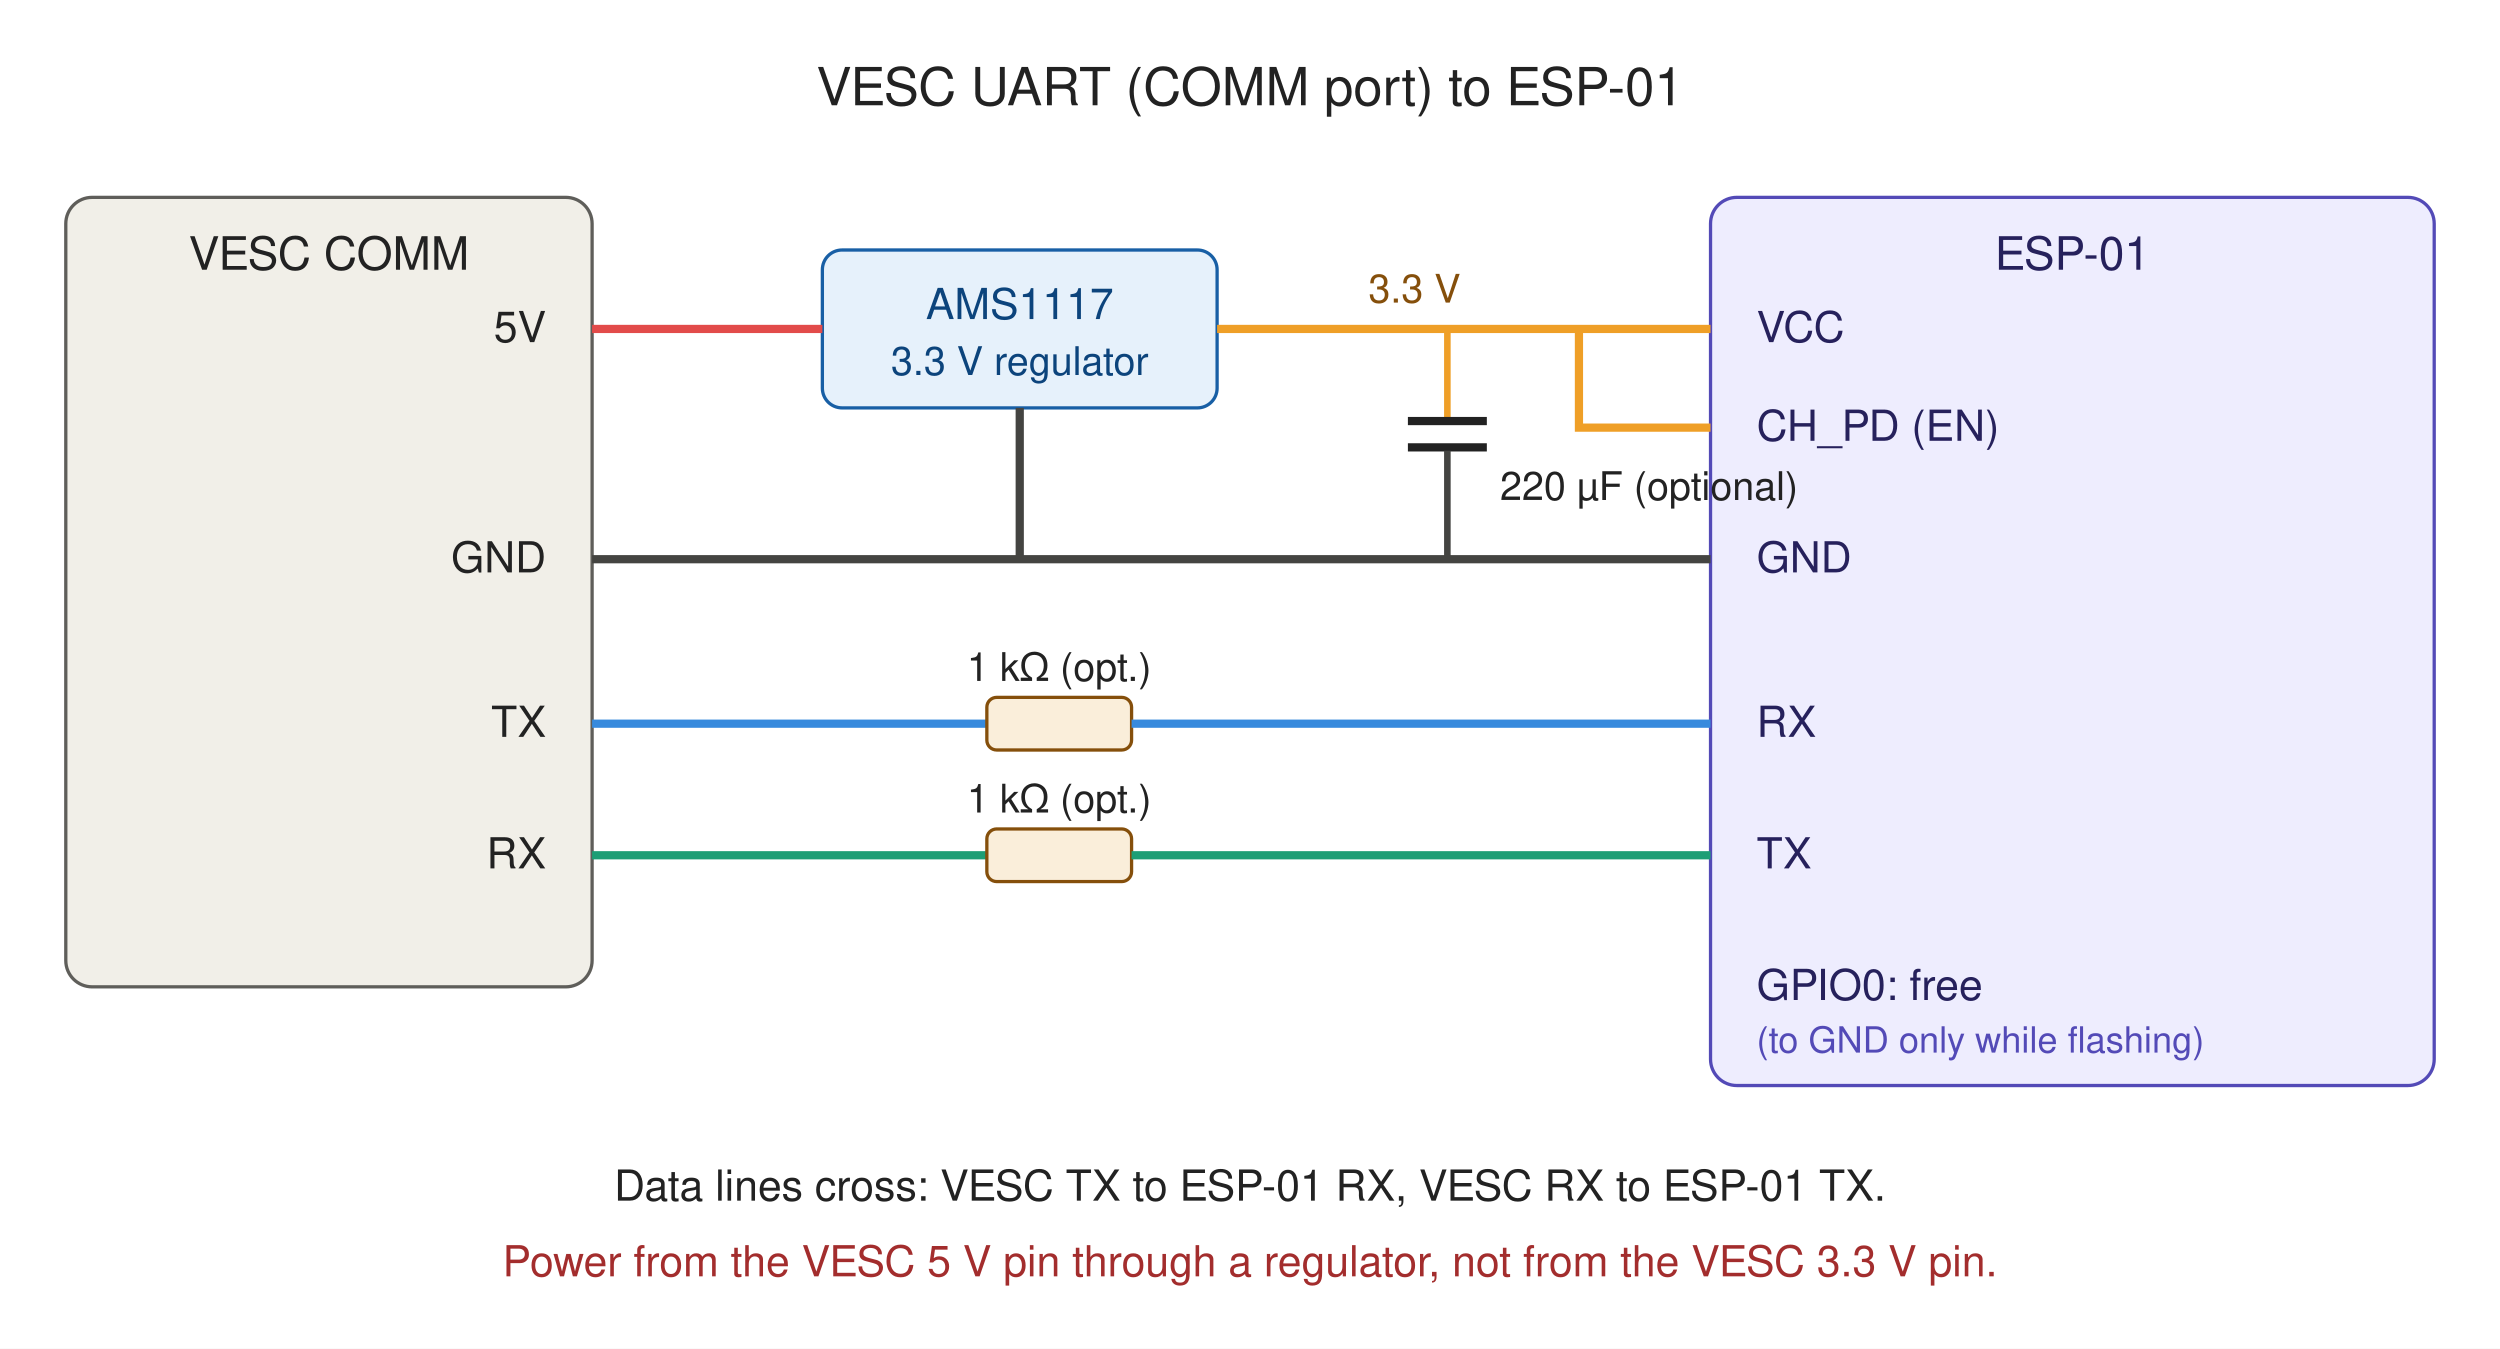
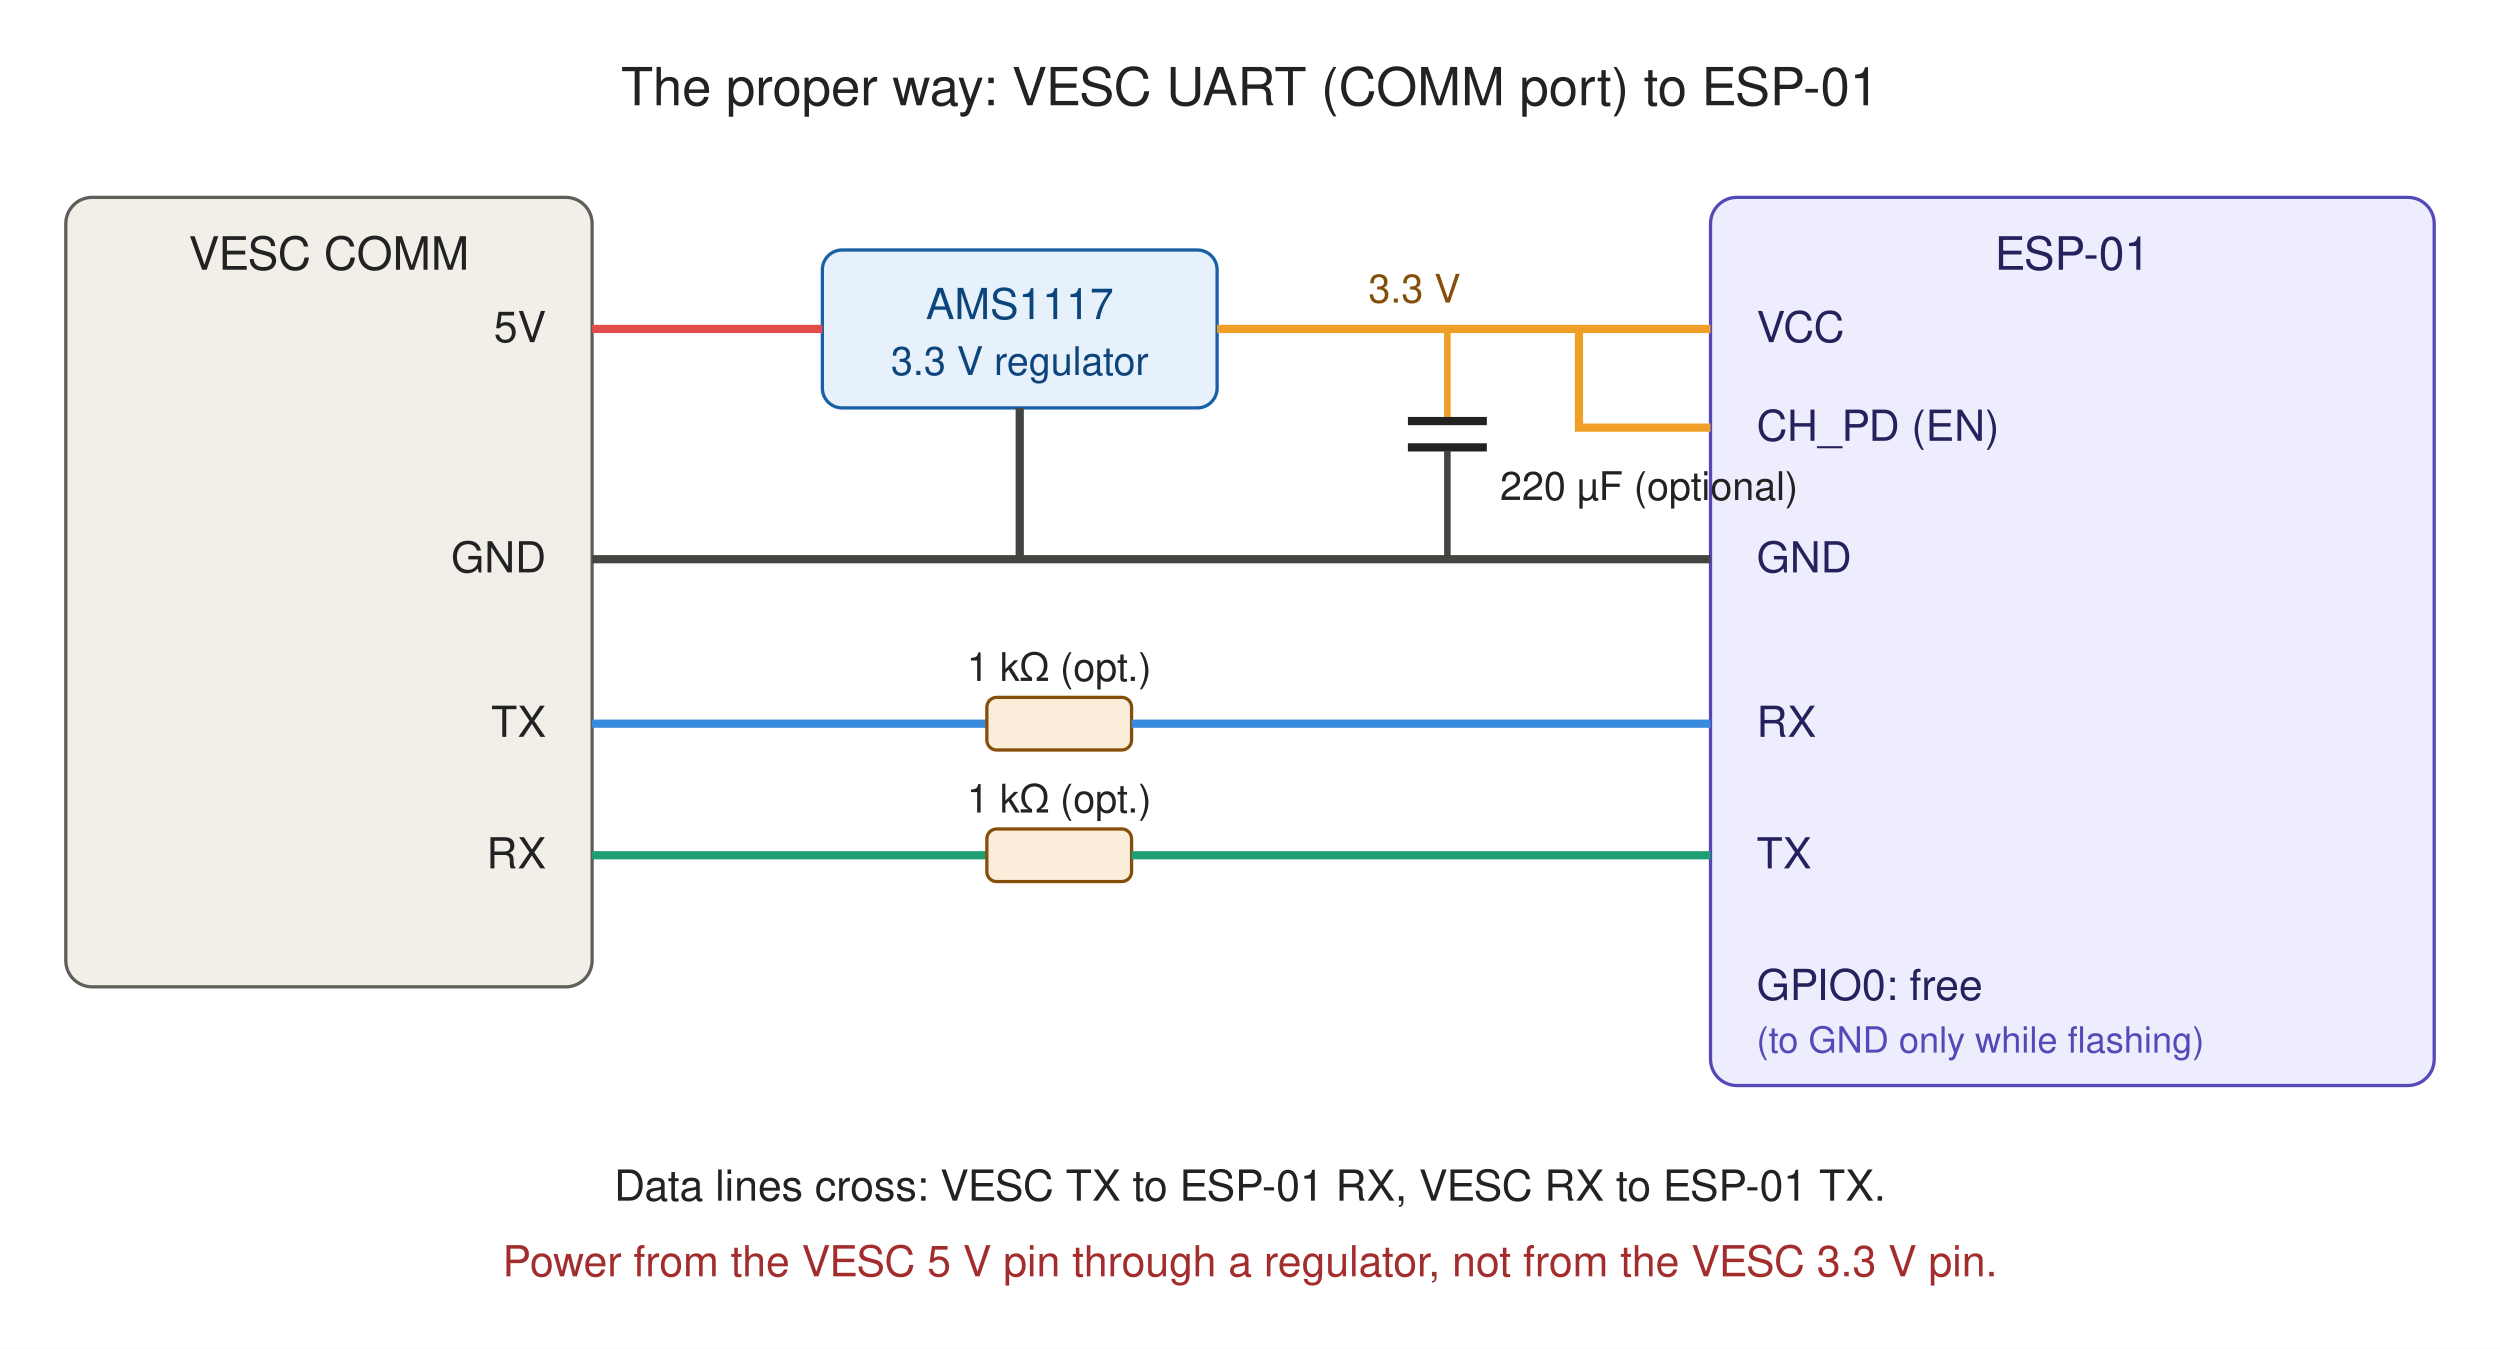
<svg xmlns="http://www.w3.org/2000/svg" viewBox="0 0 760 410" width="760" height="410" font-family="Helvetica, Arial, sans-serif">
  <rect width="760" height="410" fill="#ffffff" />
-   <text x="380" y="32" font-size="16" text-anchor="middle" fill="#222">VESC UART (COMM port) to ESP-01</text>
+   <text x="380" y="32" font-size="16" text-anchor="middle" fill="#222">The proper way: VESC UART (COMM port) to ESP-01</text>
  <rect x="20" y="60" width="160" height="240" rx="8" fill="#f1efe8" stroke="#5f5e5a" />
  <text x="100" y="82" font-size="14" text-anchor="middle" fill="#222">VESC COMM</text>
  <text x="166" y="104" font-size="13" text-anchor="end" fill="#222">5V</text>
  <text x="166" y="174" font-size="13" text-anchor="end" fill="#222">GND</text>
  <text x="166" y="224" font-size="13" text-anchor="end" fill="#222">TX</text>
  <text x="166" y="264" font-size="13" text-anchor="end" fill="#222">RX</text>
  <rect x="250" y="76" width="120" height="48" rx="6" fill="#e6f1fb" stroke="#185fa5" />
  <text x="310" y="97" font-size="13" text-anchor="middle" fill="#0c447c">AMS1117</text>
  <text x="310" y="114" font-size="12" text-anchor="middle" fill="#0c447c">3.3 V regulator</text>
  <rect x="520" y="60" width="220" height="270" rx="8" fill="#eeedfe" stroke="#534ab7" />
  <text x="630" y="82" font-size="14" text-anchor="middle" fill="#26215c">ESP-01</text>
  <text x="534" y="104" font-size="13" fill="#26215c">VCC</text>
  <text x="534" y="134" font-size="13" fill="#26215c">CH_PD (EN)</text>
  <text x="534" y="174" font-size="13" fill="#26215c">GND</text>
  <text x="534" y="224" font-size="13" fill="#26215c">RX</text>
  <text x="534" y="264" font-size="13" fill="#26215c">TX</text>
  <text x="534" y="304" font-size="13" fill="#26215c">GPIO0: free</text>
  <text x="534" y="320" font-size="11" fill="#534ab7">(to GND only while flashing)</text>
  <line x1="180" y1="100" x2="250" y2="100" stroke="#e24b4a" stroke-width="2.5" />
  <line x1="370" y1="100" x2="520" y2="100" stroke="#ef9f27" stroke-width="2.5" />
  <polyline points="480,100 480,130 520,130" fill="none" stroke="#ef9f27" stroke-width="2.5" />
  <text x="430" y="92" font-size="12" text-anchor="middle" fill="#854f0b">3.3 V</text>
  <line x1="180" y1="170" x2="520" y2="170" stroke="#444441" stroke-width="2.5" />
  <line x1="310" y1="124" x2="310" y2="170" stroke="#444441" stroke-width="2.5" />
  <line x1="440" y1="100" x2="440" y2="127" stroke="#ef9f27" stroke-width="2" />
  <line x1="428" y1="128" x2="452" y2="128" stroke="#222" stroke-width="2.5" />
  <line x1="428" y1="136" x2="452" y2="136" stroke="#222" stroke-width="2.5" />
  <line x1="440" y1="137" x2="440" y2="170" stroke="#444441" stroke-width="2" />
  <text x="456" y="152" font-size="12" fill="#222">220 µF (optional)</text>
  <line x1="180" y1="220" x2="300" y2="220" stroke="#378add" stroke-width="2.5" />
  <rect x="300" y="212" width="44" height="16" rx="3" fill="#faeeda" stroke="#854f0b" />
  <text x="322" y="207" font-size="12" text-anchor="middle" fill="#222">1 kΩ (opt.)</text>
  <line x1="344" y1="220" x2="520" y2="220" stroke="#378add" stroke-width="2.5" />
  <line x1="180" y1="260" x2="300" y2="260" stroke="#1d9e75" stroke-width="2.5" />
  <rect x="300" y="252" width="44" height="16" rx="3" fill="#faeeda" stroke="#854f0b" />
  <text x="322" y="247" font-size="12" text-anchor="middle" fill="#222">1 kΩ (opt.)</text>
  <line x1="344" y1="260" x2="520" y2="260" stroke="#1d9e75" stroke-width="2.5" />
  <text x="380" y="365" font-size="13" text-anchor="middle" fill="#222">Data lines cross: VESC TX to ESP-01 RX, VESC RX to ESP-01 TX.</text>
  <text x="380" y="388" font-size="13" text-anchor="middle" fill="#a32d2d">Power from the VESC 5 V pin through a regulator, not from the VESC 3.3 V pin.</text>
</svg>
